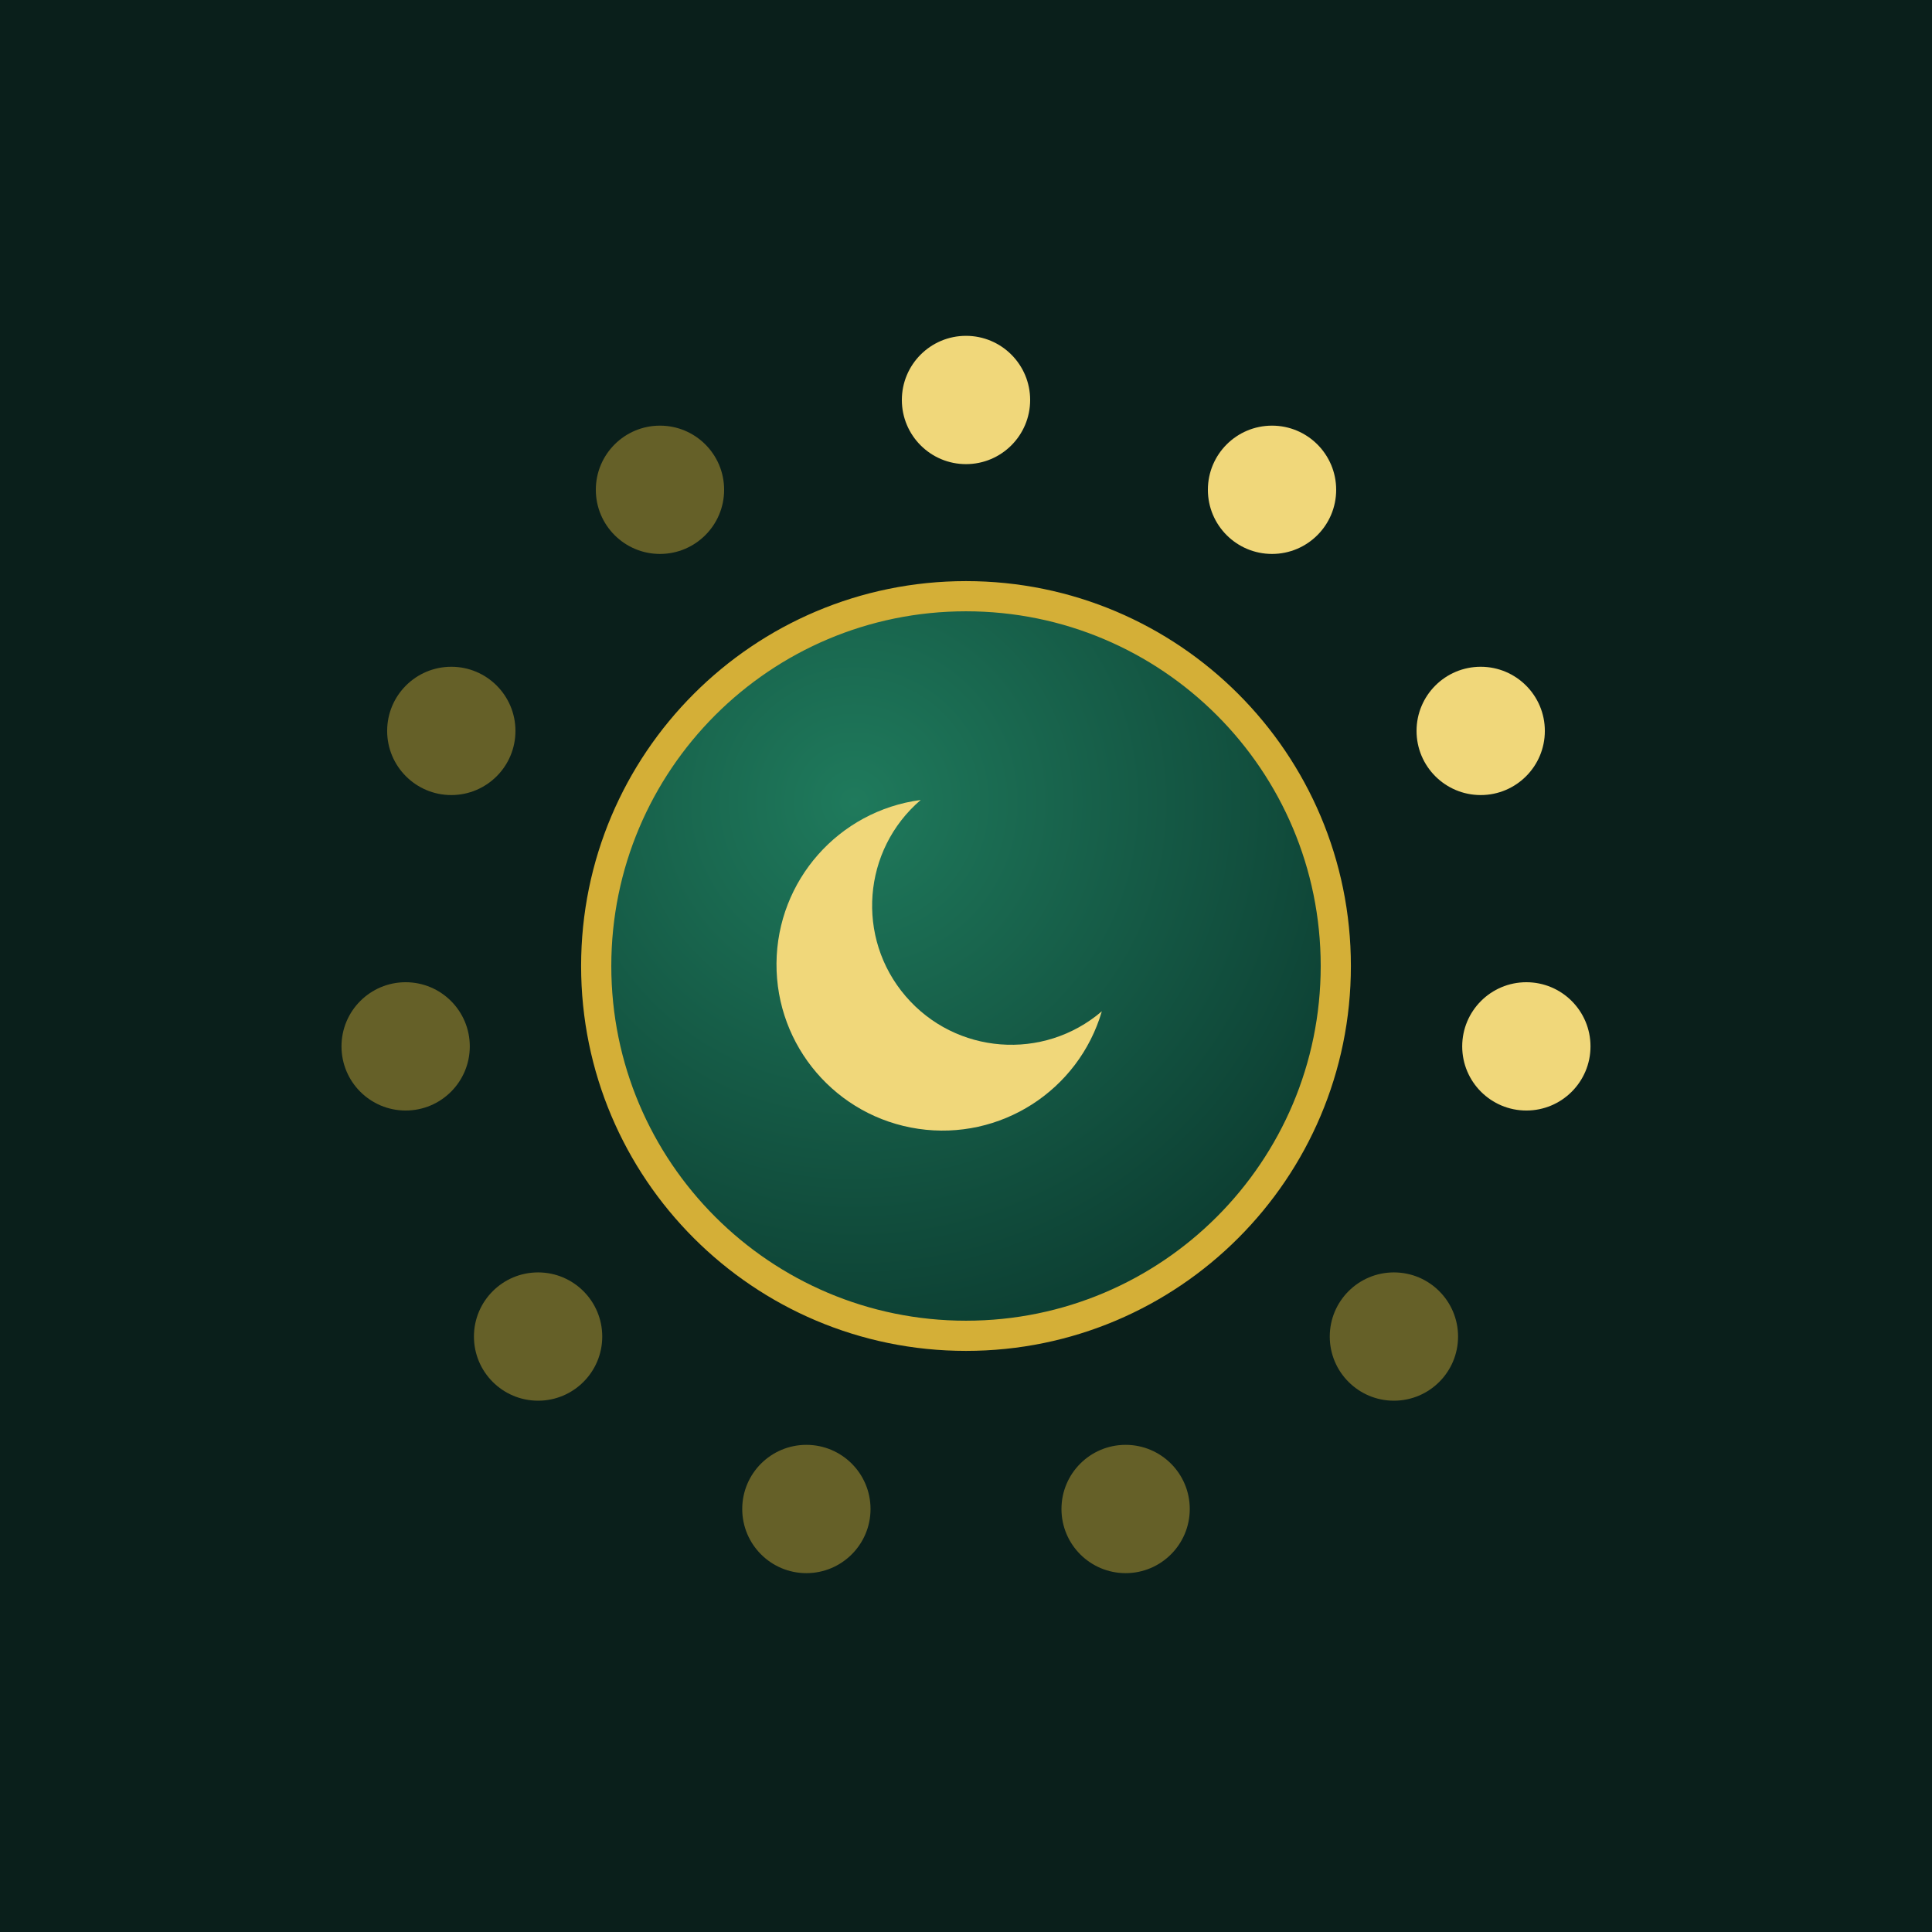
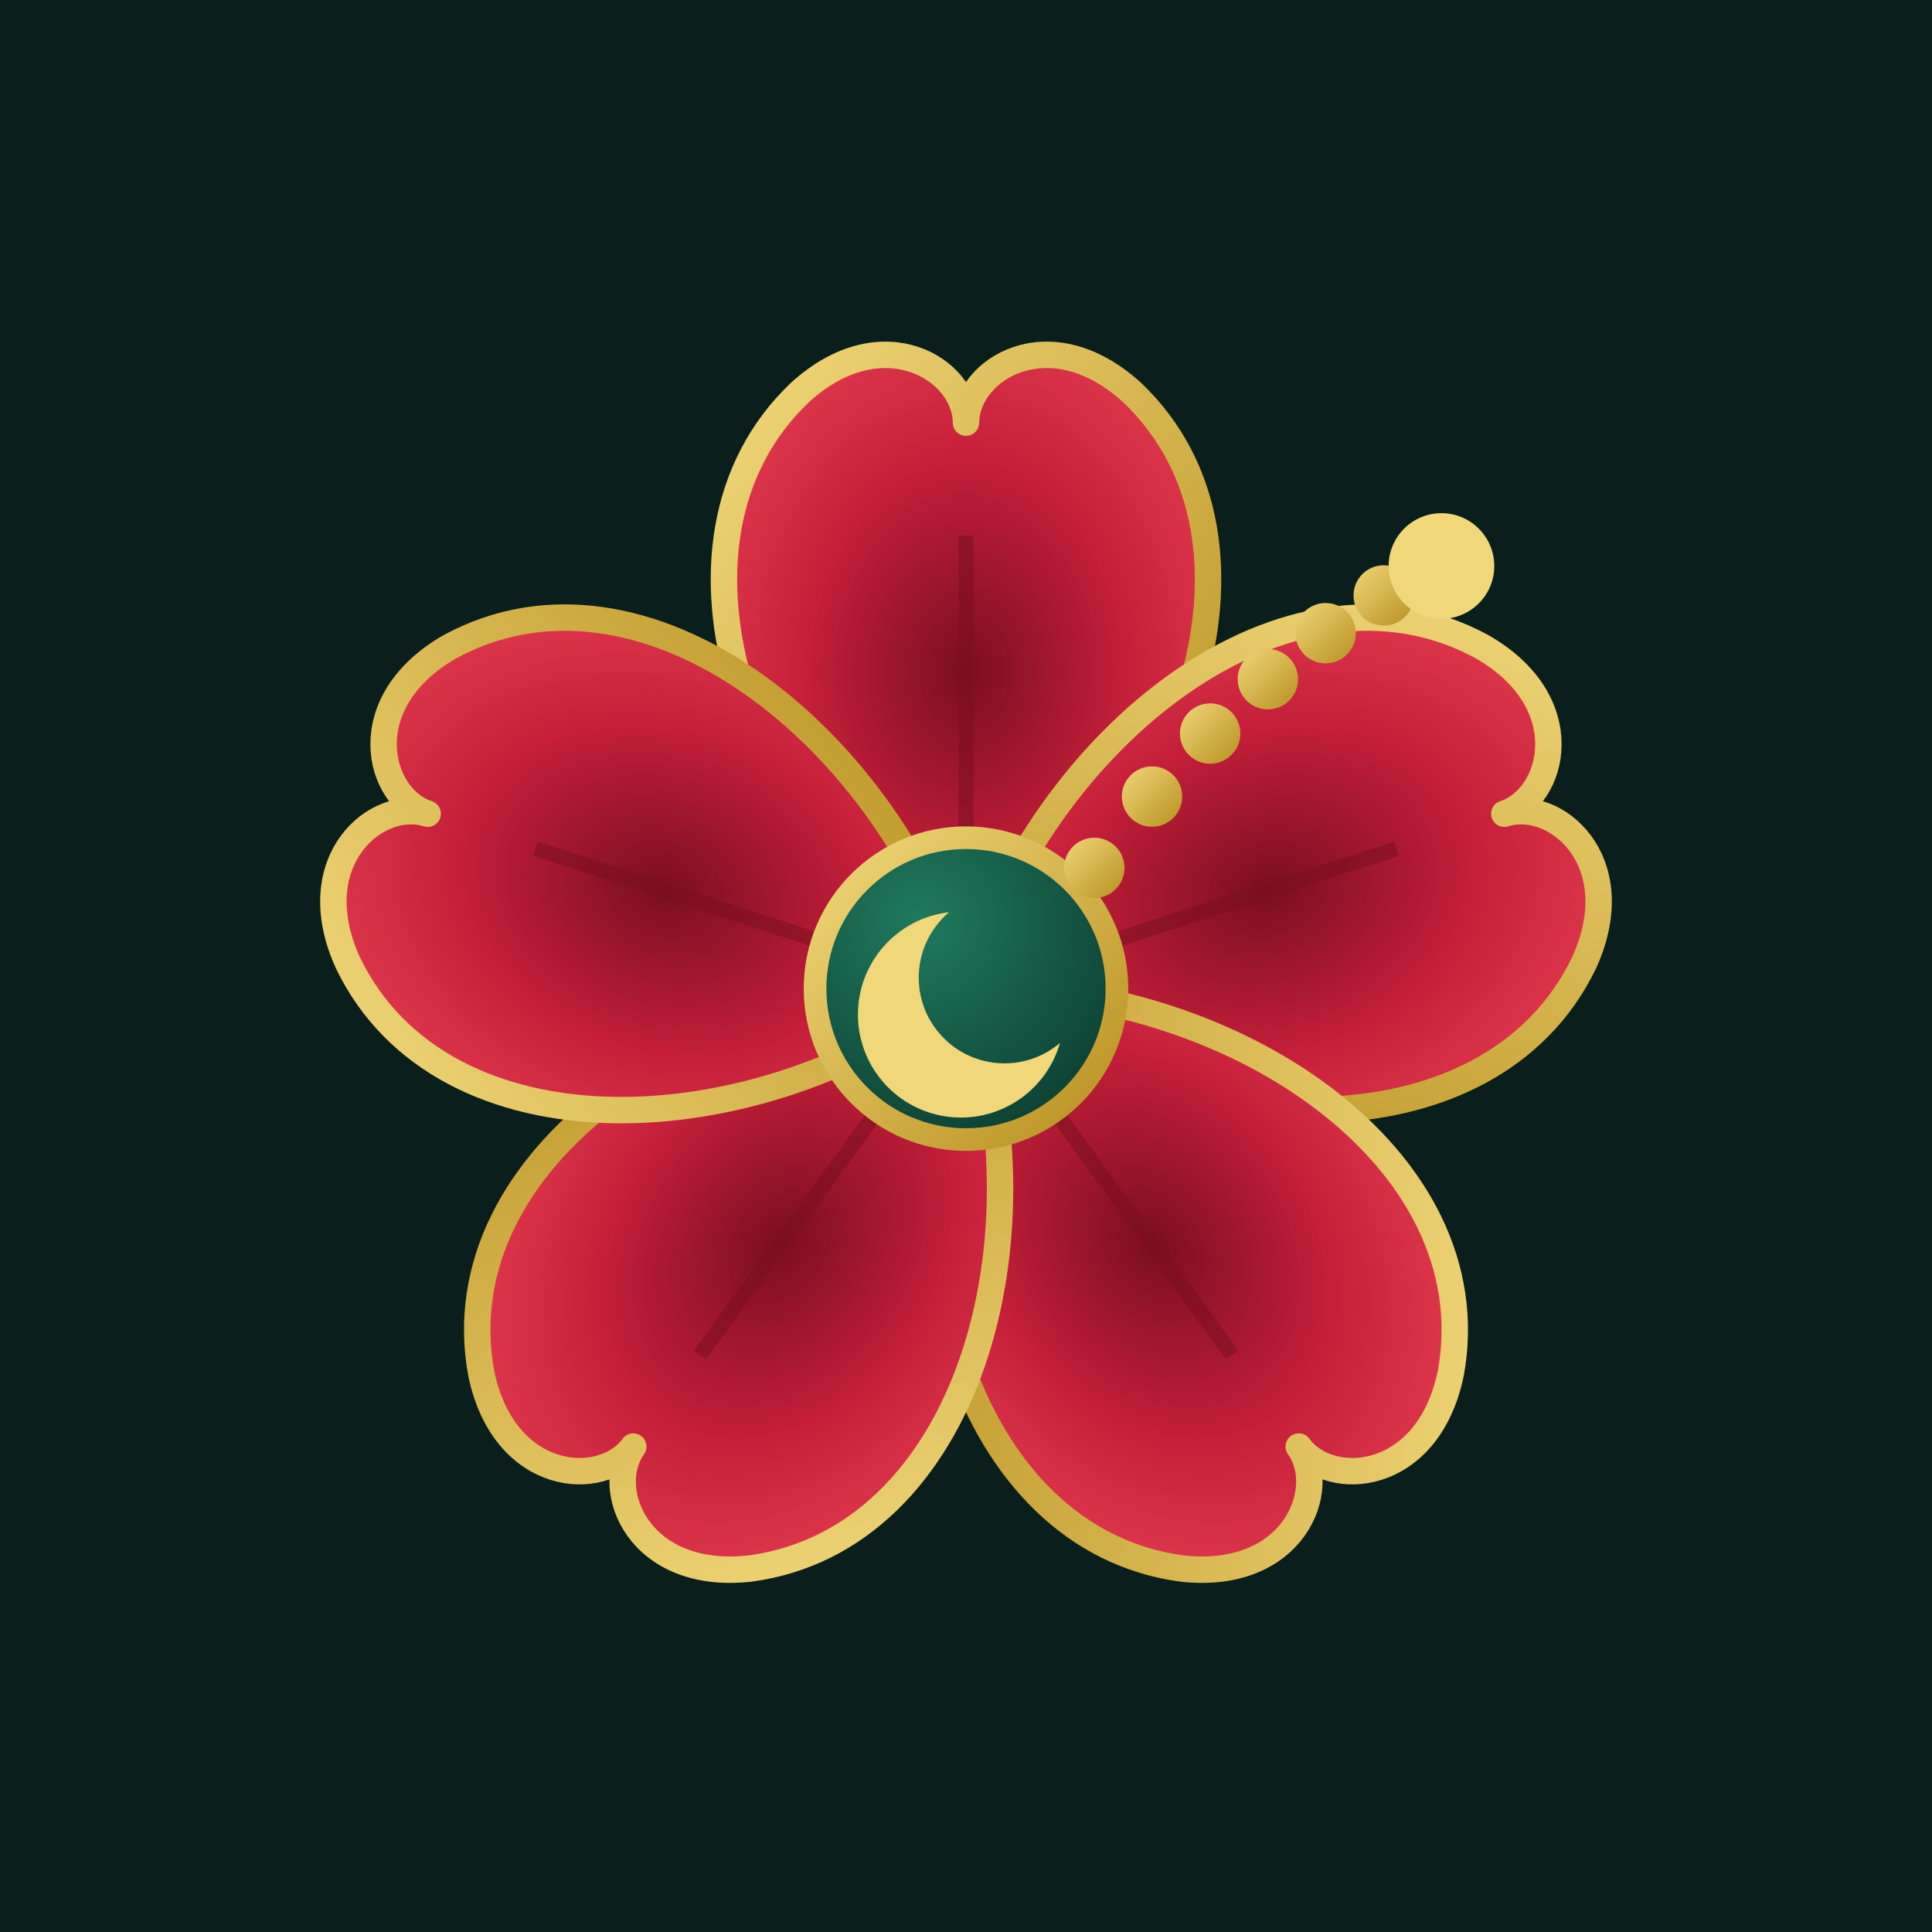
<svg xmlns="http://www.w3.org/2000/svg" viewBox="0 0 512 512">
  <defs>
-     <radialGradient id="g" cx="35%" cy="28%" r="80%">
+     <radialGradient id="g" cx="35%" cy="28%" r="85%">
      <stop offset="0" stop-color="#1f7a5c" />
      <stop offset="1" stop-color="#0b3a2f" />
    </radialGradient>
+     <linearGradient id="au" x1="0" y1="0" x2="1" y2="1">
+       <stop offset="0" stop-color="#f0d77a" />
+       <stop offset="1" stop-color="#b8901f" />
+     </linearGradient>
+     <radialGradient id="glow">
+       <stop offset="0" stop-color="#f0d77a" stop-opacity=".5" />
+       <stop offset="1" stop-color="#f0d77a" stop-opacity="0" />
+     </radialGradient>
+     <radialGradient id="red" cx="50%" cy="50%" r="60%">
+       <stop offset="0" stop-color="#7a0f1f" />
+       <stop offset=".55" stop-color="#c41e3a" />
+       <stop offset="1" stop-color="#e23b4e" />
+     </radialGradient>
  </defs>
  <rect width="512" height="512" fill="#0a1f1b" />
-   <circle cx="256.0" cy="106.0" r="17" fill="#f0d77a" opacity="1" />
-   <circle cx="337.1" cy="129.8" r="17" fill="#f0d77a" opacity="1" />
-   <circle cx="392.4" cy="193.7" r="17" fill="#f0d77a" opacity="1" />
-   <circle cx="404.5" cy="277.3" r="17" fill="#f0d77a" opacity="1" />
-   <circle cx="369.4" cy="354.2" r="17" fill="#d4af37" opacity="0.45" />
-   <circle cx="298.3" cy="399.9" r="17" fill="#d4af37" opacity="0.45" />
-   <circle cx="213.7" cy="399.9" r="17" fill="#d4af37" opacity="0.45" />
-   <circle cx="142.6" cy="354.2" r="17" fill="#d4af37" opacity="0.45" />
-   <circle cx="107.5" cy="277.3" r="17" fill="#d4af37" opacity="0.45" />
-   <circle cx="119.6" cy="193.7" r="17" fill="#d4af37" opacity="0.45" />
-   <circle cx="174.9" cy="129.8" r="17" fill="#d4af37" opacity="0.45" />
-   <circle cx="256" cy="256" r="98" fill="url(#g)" stroke="#d4af37" stroke-width="8" />
-   <path d="M292 268a44 44 0 1 1-48-56 34 34 0 0 0 48 56z" fill="#f0d77a" />
+   <path d="M0 0 C-58 -40 -86 -118 -44 -158 C-22 -178 0 -164 0 -150 C0 -164 22 -178 44 -158 C86 -118 58 -40 0 0 Z" transform="translate(256 262) rotate(0)" fill="url(#red)" stroke="url(#au)" stroke-width="7" stroke-linejoin="round" />
+   <path d="M0 -14 L0 -120" transform="translate(256 262) rotate(0)" stroke="#7a0f1f" stroke-width="4" opacity=".55" />
+   <path d="M0 0 C-58 -40 -86 -118 -44 -158 C-22 -178 0 -164 0 -150 C0 -164 22 -178 44 -158 C86 -118 58 -40 0 0 Z" transform="translate(256 262) rotate(72)" fill="url(#red)" stroke="url(#au)" stroke-width="7" stroke-linejoin="round" />
+   <path d="M0 -14 L0 -120" transform="translate(256 262) rotate(72)" stroke="#7a0f1f" stroke-width="4" opacity=".55" />
+   <path d="M0 0 C-58 -40 -86 -118 -44 -158 C-22 -178 0 -164 0 -150 C0 -164 22 -178 44 -158 C86 -118 58 -40 0 0 Z" transform="translate(256 262) rotate(144)" fill="url(#red)" stroke="url(#au)" stroke-width="7" stroke-linejoin="round" />
+   <path d="M0 -14 L0 -120" transform="translate(256 262) rotate(144)" stroke="#7a0f1f" stroke-width="4" opacity=".55" />
+   <path d="M0 0 C-58 -40 -86 -118 -44 -158 C-22 -178 0 -164 0 -150 C0 -164 22 -178 44 -158 C86 -118 58 -40 0 0 Z" transform="translate(256 262) rotate(216)" fill="url(#red)" stroke="url(#au)" stroke-width="7" stroke-linejoin="round" />
+   <path d="M0 -14 L0 -120" transform="translate(256 262) rotate(216)" stroke="#7a0f1f" stroke-width="4" opacity=".55" />
+   <path d="M0 0 C-58 -40 -86 -118 -44 -158 C-22 -178 0 -164 0 -150 C0 -164 22 -178 44 -158 C86 -118 58 -40 0 0 Z" transform="translate(256 262) rotate(288)" fill="url(#red)" stroke="url(#au)" stroke-width="7" stroke-linejoin="round" />
+   <path d="M0 -14 L0 -120" transform="translate(256 262) rotate(288)" stroke="#7a0f1f" stroke-width="4" opacity=".55" />
+   <circle cx="256" cy="262" r="40" fill="url(#g)" stroke="url(#au)" stroke-width="6" />
+   <path transform="translate(262 268) scale(1.05)" d="M18 8a26 26 0 1 1-28-33 20 20 0 0 0 28 33z" fill="#f0d77a" />
+   <circle cx="290.0" cy="230.0" r="8" fill="url(#au)" />
+   <circle cx="305.3" cy="211.1" r="8" fill="url(#au)" />
+   <circle cx="320.7" cy="194.4" r="8" fill="url(#au)" />
+   <circle cx="336.0" cy="180.0" r="8" fill="url(#au)" />
+   <circle cx="351.3" cy="167.8" r="8" fill="url(#au)" />
+   <circle cx="366.7" cy="157.8" r="8" fill="url(#au)" />
+   <circle cx="382.0" cy="150.0" r="14" fill="#f0d77a" />
</svg>
